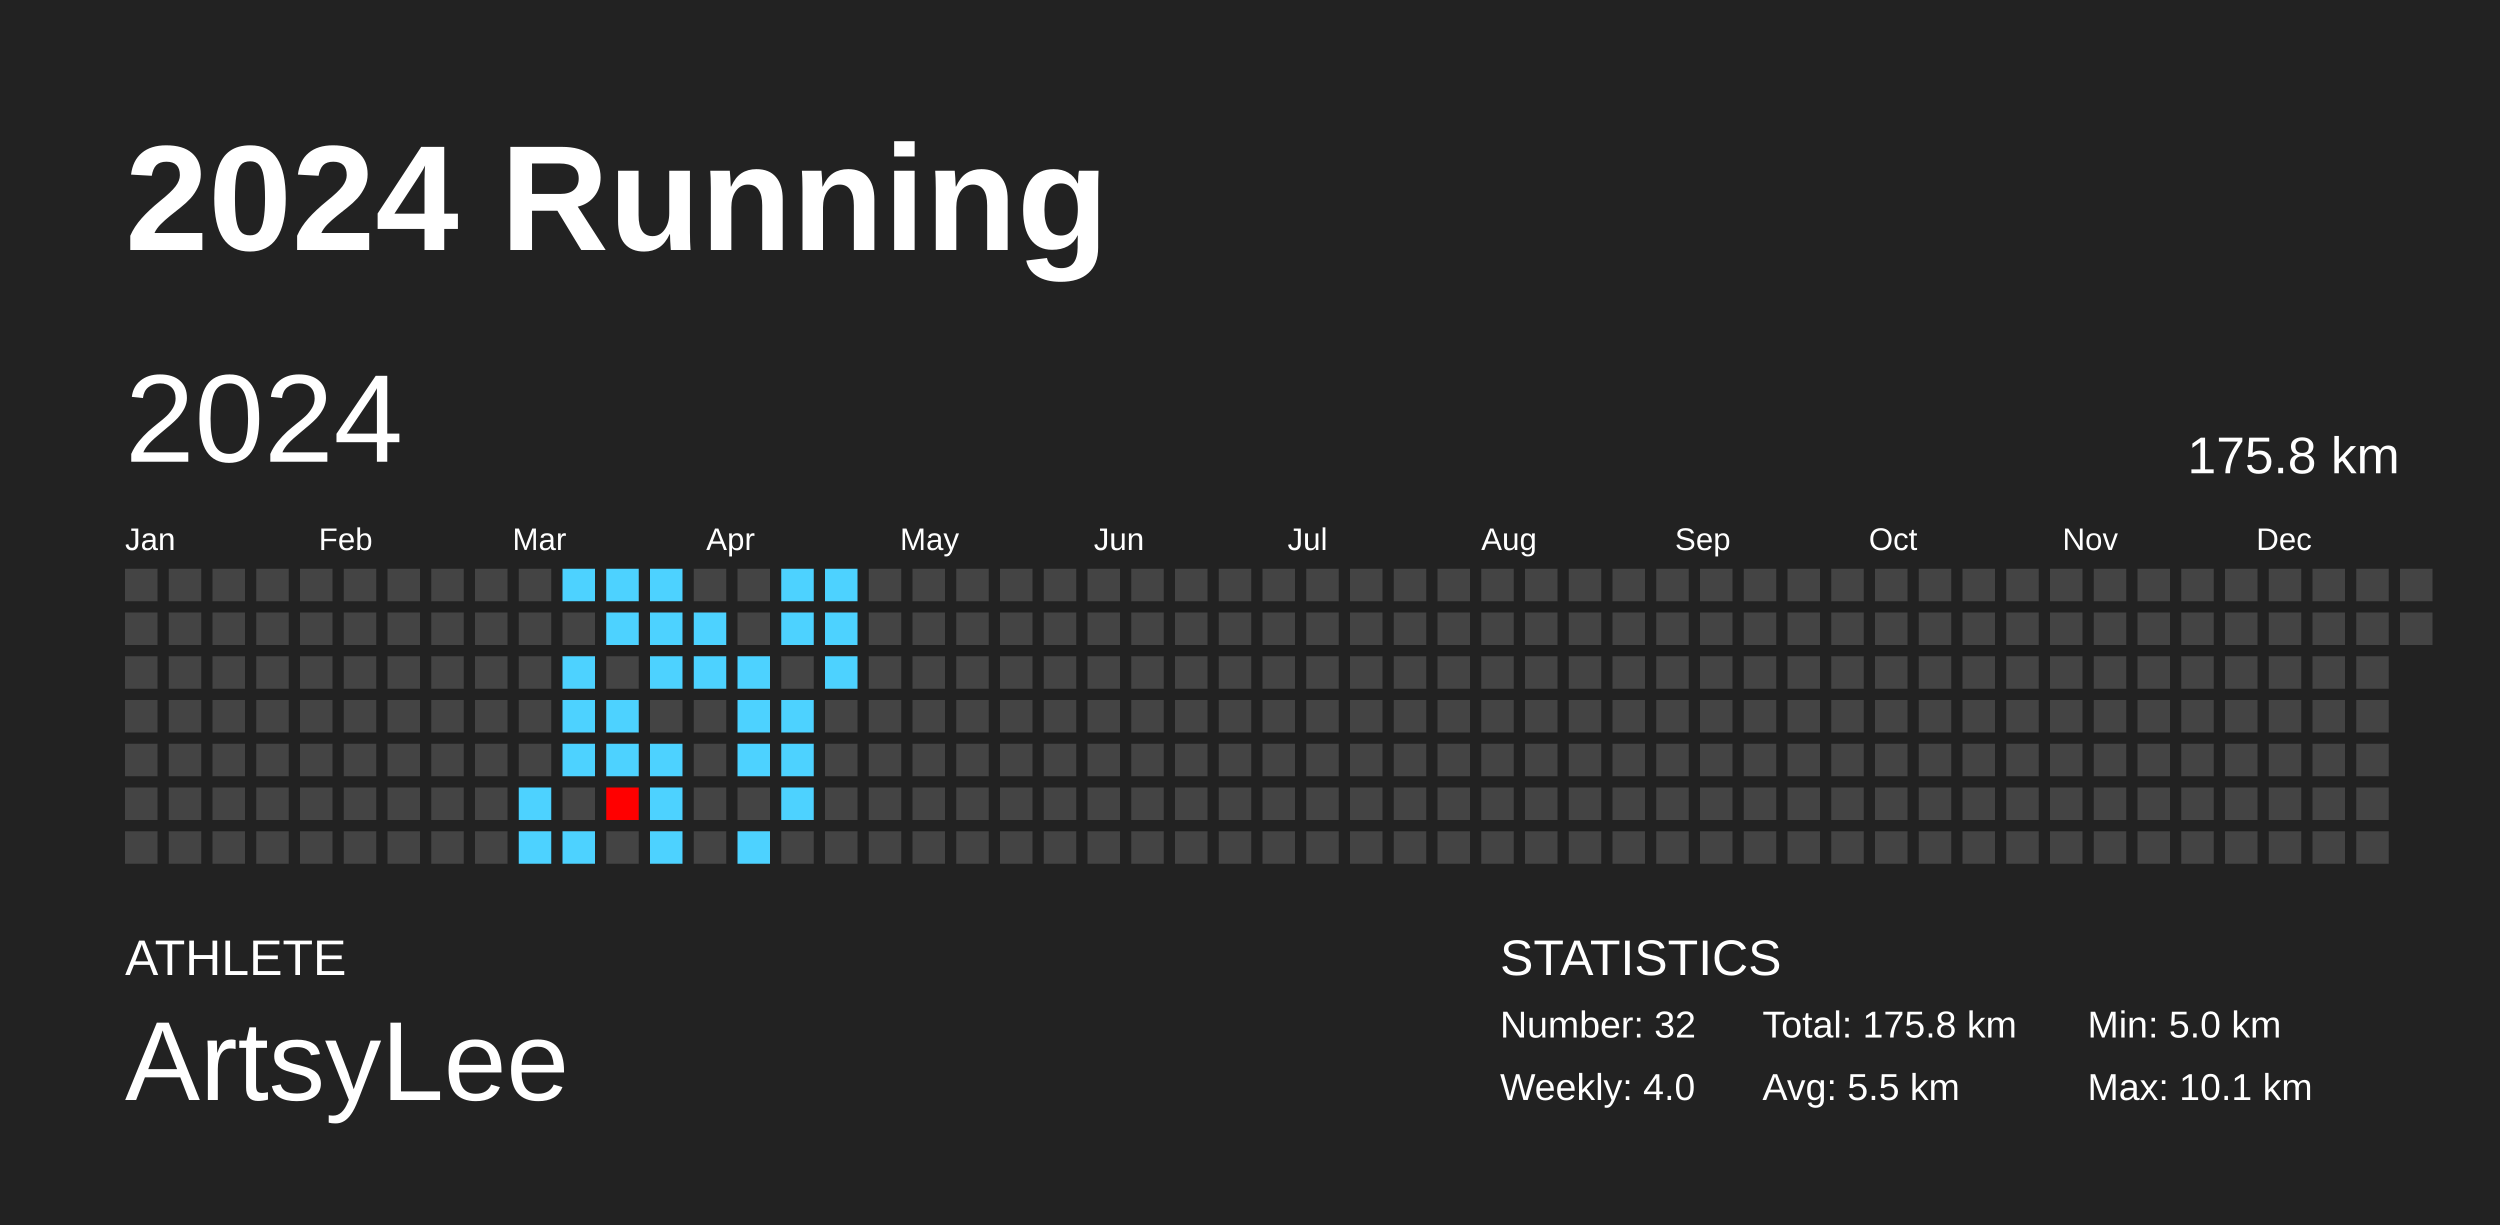
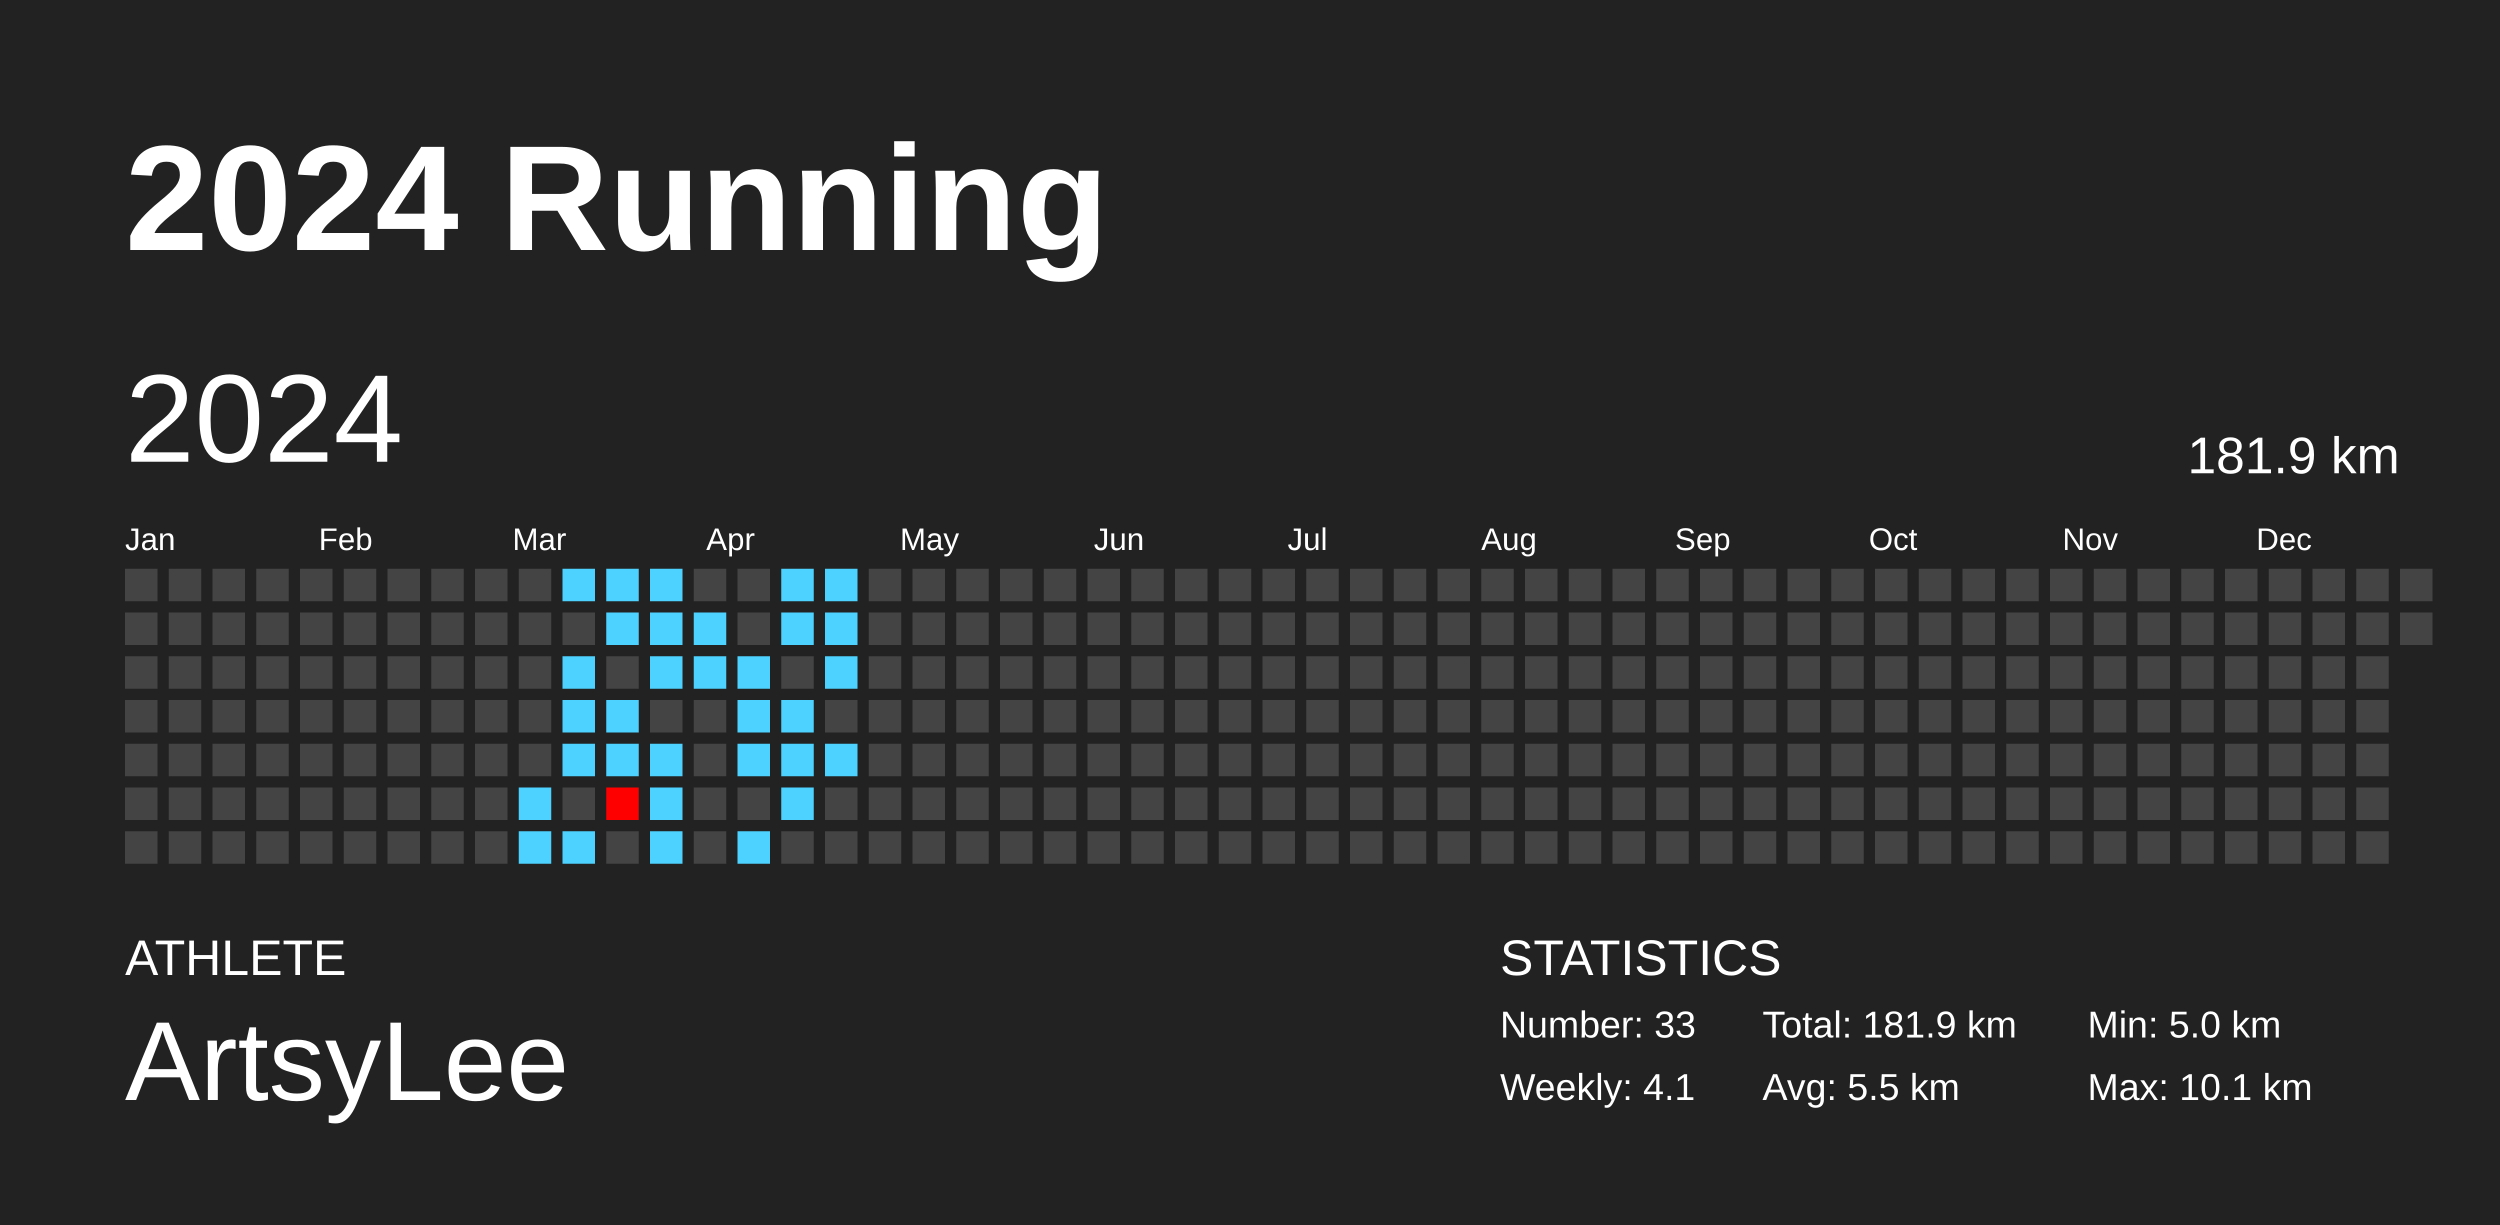
<svg xmlns="http://www.w3.org/2000/svg" baseProfile="full" height="98mm" version="1.1" viewBox="0,0,200,98" width="200mm">
  <defs />
  <rect fill="#222222" height="98" width="200" x="0" y="0" />
  <text fill="#FFFFFF" style="font-size:12px; font-family:Arial; font-weight:bold;" x="10" y="20">2024 Running</text>
  <text fill="#FFFFFF" style="font-size:4px; font-family:Arial" x="10" y="78">ATHLETE</text>
  <text fill="#FFFFFF" style="font-size:9px; font-family:Arial" x="10" y="88">ArtsyLee</text>
  <text fill="#FFFFFF" style="font-size:4px; font-family:Arial" x="120" y="78">STATISTICS</text>
-   <text fill="#FFFFFF" style="font-size:3px; font-family:Arial" x="120" y="83">Number: 32</text>
-   <text fill="#FFFFFF" style="font-size:3px; font-family:Arial" x="120" y="88">Weekly: 4.0</text>
-   <text fill="#FFFFFF" style="font-size:3px; font-family:Arial" x="141" y="83">Total: 175.8 km</text>
+   <text fill="#FFFFFF" style="font-size:3px; font-family:Arial" x="120" y="83">Number: 33</text>
+   <text fill="#FFFFFF" style="font-size:3px; font-family:Arial" x="120" y="88">Weekly: 4.1</text>
+   <text fill="#FFFFFF" style="font-size:3px; font-family:Arial" x="141" y="83">Total: 181.9 km</text>
  <text fill="#FFFFFF" style="font-size:3px; font-family:Arial" x="141" y="88">Avg: 5.5 km</text>
  <text fill="#FFFFFF" style="font-size:3px; font-family:Arial" x="167" y="83">Min: 5.0 km</text>
  <text fill="#FFFFFF" style="font-size:3px; font-family:Arial" x="167" y="88">Max: 10.1 km</text>
  <text dominant-baseline="hanging" fill="#FFFFFF" style="font-size:10.0px; font-family:Arial;" x="10" y="30">2024</text>
-   <text dominant-baseline="hanging" fill="#FFFFFF" style="font-size:4.125px; font-family:Arial;" x="175" y="35">175.8 km</text>
+   <text dominant-baseline="hanging" fill="#FFFFFF" style="font-size:4.125px; font-family:Arial;" x="175" y="35">181.9 km</text>
  <text fill="#FFFFFF" style="font-size:2.5px; font-family:Arial" x="10.0" y="44">Jan</text>
  <text fill="#FFFFFF" style="font-size:2.5px; font-family:Arial" x="25.5" y="44">Feb</text>
  <text fill="#FFFFFF" style="font-size:2.5px; font-family:Arial" x="41.0" y="44">Mar</text>
  <text fill="#FFFFFF" style="font-size:2.5px; font-family:Arial" x="56.5" y="44">Apr</text>
  <text fill="#FFFFFF" style="font-size:2.5px; font-family:Arial" x="72.0" y="44">May</text>
  <text fill="#FFFFFF" style="font-size:2.5px; font-family:Arial" x="87.5" y="44">Jun</text>
  <text fill="#FFFFFF" style="font-size:2.5px; font-family:Arial" x="103.0" y="44">Jul</text>
  <text fill="#FFFFFF" style="font-size:2.5px; font-family:Arial" x="118.5" y="44">Aug</text>
  <text fill="#FFFFFF" style="font-size:2.5px; font-family:Arial" x="134.0" y="44">Sep</text>
  <text fill="#FFFFFF" style="font-size:2.5px; font-family:Arial" x="149.5" y="44">Oct</text>
  <text fill="#FFFFFF" style="font-size:2.5px; font-family:Arial" x="165.0" y="44">Nov</text>
  <text fill="#FFFFFF" style="font-size:2.5px; font-family:Arial" x="180.5" y="44">Dec</text>
  <rect fill="#444444" height="2.6" width="2.6" x="10.0" y="45.5" />
  <rect fill="#444444" height="2.6" width="2.6" x="10.0" y="49.0" />
  <rect fill="#444444" height="2.6" width="2.6" x="10.0" y="52.5" />
  <rect fill="#444444" height="2.6" width="2.6" x="10.0" y="56.0" />
  <rect fill="#444444" height="2.6" width="2.6" x="10.0" y="59.5" />
  <rect fill="#444444" height="2.6" width="2.6" x="10.0" y="63.0" />
  <rect fill="#444444" height="2.6" width="2.6" x="10.0" y="66.5" />
  <rect fill="#444444" height="2.6" width="2.6" x="13.5" y="45.5" />
  <rect fill="#444444" height="2.6" width="2.6" x="13.5" y="49.0" />
  <rect fill="#444444" height="2.6" width="2.6" x="13.5" y="52.5" />
  <rect fill="#444444" height="2.6" width="2.6" x="13.5" y="56.0" />
  <rect fill="#444444" height="2.6" width="2.6" x="13.5" y="59.5" />
  <rect fill="#444444" height="2.6" width="2.6" x="13.5" y="63.0" />
  <rect fill="#444444" height="2.6" width="2.6" x="13.5" y="66.5" />
  <rect fill="#444444" height="2.6" width="2.6" x="17.0" y="45.5" />
  <rect fill="#444444" height="2.6" width="2.6" x="17.0" y="49.0" />
  <rect fill="#444444" height="2.6" width="2.6" x="17.0" y="52.5" />
  <rect fill="#444444" height="2.6" width="2.6" x="17.0" y="56.0" />
  <rect fill="#444444" height="2.6" width="2.6" x="17.0" y="59.5" />
  <rect fill="#444444" height="2.6" width="2.6" x="17.0" y="63.0" />
  <rect fill="#444444" height="2.6" width="2.6" x="17.0" y="66.5" />
  <rect fill="#444444" height="2.6" width="2.6" x="20.5" y="45.5" />
  <rect fill="#444444" height="2.6" width="2.6" x="20.5" y="49.0" />
  <rect fill="#444444" height="2.6" width="2.6" x="20.5" y="52.5" />
  <rect fill="#444444" height="2.6" width="2.6" x="20.5" y="56.0" />
  <rect fill="#444444" height="2.6" width="2.6" x="20.5" y="59.5" />
  <rect fill="#444444" height="2.6" width="2.6" x="20.5" y="63.0" />
  <rect fill="#444444" height="2.6" width="2.6" x="20.5" y="66.5" />
  <rect fill="#444444" height="2.6" width="2.6" x="24.0" y="45.5" />
  <rect fill="#444444" height="2.6" width="2.6" x="24.0" y="49.0" />
  <rect fill="#444444" height="2.6" width="2.6" x="24.0" y="52.5" />
  <rect fill="#444444" height="2.6" width="2.6" x="24.0" y="56.0" />
  <rect fill="#444444" height="2.6" width="2.6" x="24.0" y="59.5" />
  <rect fill="#444444" height="2.6" width="2.6" x="24.0" y="63.0" />
  <rect fill="#444444" height="2.6" width="2.6" x="24.0" y="66.5" />
  <rect fill="#444444" height="2.6" width="2.6" x="27.5" y="45.5" />
  <rect fill="#444444" height="2.6" width="2.6" x="27.5" y="49.0" />
  <rect fill="#444444" height="2.6" width="2.6" x="27.5" y="52.5" />
  <rect fill="#444444" height="2.6" width="2.6" x="27.5" y="56.0" />
  <rect fill="#444444" height="2.6" width="2.6" x="27.5" y="59.5" />
  <rect fill="#444444" height="2.6" width="2.6" x="27.5" y="63.0" />
  <rect fill="#444444" height="2.6" width="2.6" x="27.5" y="66.5" />
  <rect fill="#444444" height="2.6" width="2.6" x="31.0" y="45.5" />
  <rect fill="#444444" height="2.6" width="2.6" x="31.0" y="49.0" />
  <rect fill="#444444" height="2.6" width="2.6" x="31.0" y="52.5" />
  <rect fill="#444444" height="2.6" width="2.6" x="31.0" y="56.0" />
  <rect fill="#444444" height="2.6" width="2.6" x="31.0" y="59.5" />
  <rect fill="#444444" height="2.6" width="2.6" x="31.0" y="63.0" />
  <rect fill="#444444" height="2.6" width="2.6" x="31.0" y="66.5" />
  <rect fill="#444444" height="2.6" width="2.6" x="34.5" y="45.5" />
  <rect fill="#444444" height="2.6" width="2.6" x="34.5" y="49.0" />
  <rect fill="#444444" height="2.6" width="2.6" x="34.5" y="52.5" />
  <rect fill="#444444" height="2.6" width="2.6" x="34.5" y="56.0" />
  <rect fill="#444444" height="2.6" width="2.6" x="34.5" y="59.5" />
  <rect fill="#444444" height="2.6" width="2.6" x="34.5" y="63.0" />
  <rect fill="#444444" height="2.6" width="2.6" x="34.5" y="66.5" />
  <rect fill="#444444" height="2.6" width="2.6" x="38.0" y="45.5" />
  <rect fill="#444444" height="2.6" width="2.6" x="38.0" y="49.0" />
  <rect fill="#444444" height="2.6" width="2.6" x="38.0" y="52.5" />
  <rect fill="#444444" height="2.6" width="2.6" x="38.0" y="56.0" />
  <rect fill="#444444" height="2.6" width="2.6" x="38.0" y="59.5" />
  <rect fill="#444444" height="2.6" width="2.6" x="38.0" y="63.0" />
  <rect fill="#444444" height="2.6" width="2.6" x="38.0" y="66.5" />
  <rect fill="#444444" height="2.6" width="2.6" x="41.5" y="45.5" />
  <rect fill="#444444" height="2.6" width="2.6" x="41.5" y="49.0" />
  <rect fill="#444444" height="2.6" width="2.6" x="41.5" y="52.5" />
  <rect fill="#444444" height="2.6" width="2.6" x="41.5" y="56.0" />
  <rect fill="#444444" height="2.6" width="2.6" x="41.5" y="59.5" />
  <rect fill="#4dd2ff" height="2.6" width="2.6" x="41.5" y="63.0" />
  <rect fill="#4dd2ff" height="2.6" width="2.6" x="41.5" y="66.5" />
  <rect fill="#4dd2ff" height="2.6" width="2.6" x="45.0" y="45.5" />
  <rect fill="#444444" height="2.6" width="2.6" x="45.0" y="49.0" />
  <rect fill="#4dd2ff" height="2.6" width="2.6" x="45.0" y="52.5" />
  <rect fill="#4dd2ff" height="2.6" width="2.6" x="45.0" y="56.0" />
  <rect fill="#4dd2ff" height="2.6" width="2.6" x="45.0" y="59.5" />
  <rect fill="#444444" height="2.6" width="2.6" x="45.0" y="63.0" />
  <rect fill="#4dd2ff" height="2.6" width="2.6" x="45.0" y="66.5" />
  <rect fill="#4dd2ff" height="2.6" width="2.6" x="48.5" y="45.5" />
  <rect fill="#4dd2ff" height="2.6" width="2.6" x="48.5" y="49.0" />
  <rect fill="#444444" height="2.6" width="2.6" x="48.5" y="52.5" />
  <rect fill="#4dd2ff" height="2.6" width="2.6" x="48.5" y="56.0" />
  <rect fill="#4dd2ff" height="2.6" width="2.6" x="48.5" y="59.5" />
  <rect fill="#ff0000" height="2.6" width="2.6" x="48.5" y="63.0" />
  <rect fill="#444444" height="2.6" width="2.6" x="48.5" y="66.5" />
  <rect fill="#4dd2ff" height="2.6" width="2.6" x="52.0" y="45.5" />
  <rect fill="#4dd2ff" height="2.6" width="2.6" x="52.0" y="49.0" />
  <rect fill="#4dd2ff" height="2.6" width="2.6" x="52.0" y="52.5" />
  <rect fill="#444444" height="2.6" width="2.6" x="52.0" y="56.0" />
  <rect fill="#4dd2ff" height="2.6" width="2.6" x="52.0" y="59.5" />
  <rect fill="#4dd2ff" height="2.6" width="2.6" x="52.0" y="63.0" />
  <rect fill="#4dd2ff" height="2.6" width="2.6" x="52.0" y="66.5" />
  <rect fill="#444444" height="2.6" width="2.6" x="55.5" y="45.5" />
  <rect fill="#4dd2ff" height="2.6" width="2.6" x="55.5" y="49.0" />
  <rect fill="#4dd2ff" height="2.6" width="2.6" x="55.5" y="52.5" />
  <rect fill="#444444" height="2.6" width="2.6" x="55.5" y="56.0" />
  <rect fill="#444444" height="2.6" width="2.6" x="55.5" y="59.5" />
  <rect fill="#444444" height="2.6" width="2.6" x="55.5" y="63.0" />
  <rect fill="#444444" height="2.6" width="2.6" x="55.5" y="66.5" />
  <rect fill="#444444" height="2.6" width="2.6" x="59.0" y="45.5" />
  <rect fill="#444444" height="2.6" width="2.6" x="59.0" y="49.0" />
  <rect fill="#4dd2ff" height="2.6" width="2.6" x="59.0" y="52.5" />
  <rect fill="#4dd2ff" height="2.6" width="2.6" x="59.0" y="56.0" />
  <rect fill="#4dd2ff" height="2.6" width="2.6" x="59.0" y="59.5" />
  <rect fill="#444444" height="2.6" width="2.6" x="59.0" y="63.0" />
  <rect fill="#4dd2ff" height="2.6" width="2.6" x="59.0" y="66.5" />
  <rect fill="#4dd2ff" height="2.6" width="2.6" x="62.5" y="45.5" />
  <rect fill="#4dd2ff" height="2.6" width="2.6" x="62.5" y="49.0" />
  <rect fill="#444444" height="2.6" width="2.6" x="62.5" y="52.5" />
  <rect fill="#4dd2ff" height="2.6" width="2.6" x="62.5" y="56.0" />
  <rect fill="#4dd2ff" height="2.6" width="2.6" x="62.5" y="59.5" />
  <rect fill="#4dd2ff" height="2.6" width="2.6" x="62.5" y="63.0" />
  <rect fill="#444444" height="2.6" width="2.6" x="62.5" y="66.5" />
  <rect fill="#4dd2ff" height="2.6" width="2.6" x="66.0" y="45.5" />
  <rect fill="#4dd2ff" height="2.6" width="2.6" x="66.0" y="49.0" />
  <rect fill="#4dd2ff" height="2.6" width="2.6" x="66.0" y="52.5" />
  <rect fill="#444444" height="2.6" width="2.6" x="66.0" y="56.0" />
-   <rect fill="#444444" height="2.6" width="2.6" x="66.0" y="59.5" />
+   <rect fill="#4dd2ff" height="2.6" width="2.6" x="66.0" y="59.5" />
  <rect fill="#444444" height="2.6" width="2.6" x="66.0" y="63.0" />
  <rect fill="#444444" height="2.6" width="2.6" x="66.0" y="66.5" />
  <rect fill="#444444" height="2.6" width="2.6" x="69.5" y="45.5" />
  <rect fill="#444444" height="2.6" width="2.6" x="69.5" y="49.0" />
  <rect fill="#444444" height="2.6" width="2.6" x="69.5" y="52.5" />
  <rect fill="#444444" height="2.6" width="2.6" x="69.5" y="56.0" />
  <rect fill="#444444" height="2.6" width="2.6" x="69.5" y="59.5" />
  <rect fill="#444444" height="2.6" width="2.6" x="69.5" y="63.0" />
  <rect fill="#444444" height="2.6" width="2.6" x="69.5" y="66.5" />
  <rect fill="#444444" height="2.6" width="2.6" x="73.0" y="45.5" />
  <rect fill="#444444" height="2.6" width="2.6" x="73.0" y="49.0" />
  <rect fill="#444444" height="2.6" width="2.6" x="73.0" y="52.5" />
  <rect fill="#444444" height="2.6" width="2.6" x="73.0" y="56.0" />
  <rect fill="#444444" height="2.6" width="2.6" x="73.0" y="59.5" />
  <rect fill="#444444" height="2.6" width="2.6" x="73.0" y="63.0" />
  <rect fill="#444444" height="2.6" width="2.6" x="73.0" y="66.5" />
  <rect fill="#444444" height="2.6" width="2.6" x="76.5" y="45.5" />
  <rect fill="#444444" height="2.6" width="2.6" x="76.5" y="49.0" />
  <rect fill="#444444" height="2.6" width="2.6" x="76.5" y="52.5" />
  <rect fill="#444444" height="2.6" width="2.6" x="76.5" y="56.0" />
  <rect fill="#444444" height="2.6" width="2.6" x="76.5" y="59.5" />
  <rect fill="#444444" height="2.6" width="2.6" x="76.5" y="63.0" />
  <rect fill="#444444" height="2.6" width="2.6" x="76.5" y="66.5" />
  <rect fill="#444444" height="2.6" width="2.6" x="80.0" y="45.5" />
  <rect fill="#444444" height="2.6" width="2.6" x="80.0" y="49.0" />
  <rect fill="#444444" height="2.6" width="2.6" x="80.0" y="52.5" />
  <rect fill="#444444" height="2.6" width="2.6" x="80.0" y="56.0" />
  <rect fill="#444444" height="2.6" width="2.6" x="80.0" y="59.5" />
  <rect fill="#444444" height="2.6" width="2.6" x="80.0" y="63.0" />
  <rect fill="#444444" height="2.6" width="2.6" x="80.0" y="66.5" />
  <rect fill="#444444" height="2.6" width="2.6" x="83.5" y="45.5" />
  <rect fill="#444444" height="2.6" width="2.6" x="83.5" y="49.0" />
  <rect fill="#444444" height="2.6" width="2.6" x="83.5" y="52.5" />
  <rect fill="#444444" height="2.6" width="2.6" x="83.5" y="56.0" />
  <rect fill="#444444" height="2.6" width="2.6" x="83.5" y="59.5" />
  <rect fill="#444444" height="2.6" width="2.6" x="83.5" y="63.0" />
  <rect fill="#444444" height="2.6" width="2.6" x="83.5" y="66.5" />
  <rect fill="#444444" height="2.6" width="2.6" x="87.0" y="45.5" />
  <rect fill="#444444" height="2.6" width="2.6" x="87.0" y="49.0" />
  <rect fill="#444444" height="2.6" width="2.6" x="87.0" y="52.5" />
  <rect fill="#444444" height="2.6" width="2.6" x="87.0" y="56.0" />
  <rect fill="#444444" height="2.6" width="2.6" x="87.0" y="59.5" />
  <rect fill="#444444" height="2.6" width="2.6" x="87.0" y="63.0" />
  <rect fill="#444444" height="2.6" width="2.6" x="87.0" y="66.5" />
  <rect fill="#444444" height="2.6" width="2.6" x="90.5" y="45.5" />
  <rect fill="#444444" height="2.6" width="2.6" x="90.5" y="49.0" />
  <rect fill="#444444" height="2.6" width="2.6" x="90.5" y="52.5" />
  <rect fill="#444444" height="2.6" width="2.6" x="90.5" y="56.0" />
  <rect fill="#444444" height="2.6" width="2.6" x="90.5" y="59.5" />
  <rect fill="#444444" height="2.6" width="2.6" x="90.5" y="63.0" />
  <rect fill="#444444" height="2.6" width="2.6" x="90.5" y="66.5" />
  <rect fill="#444444" height="2.6" width="2.6" x="94.0" y="45.5" />
  <rect fill="#444444" height="2.6" width="2.6" x="94.0" y="49.0" />
  <rect fill="#444444" height="2.6" width="2.6" x="94.0" y="52.5" />
  <rect fill="#444444" height="2.6" width="2.6" x="94.0" y="56.0" />
  <rect fill="#444444" height="2.6" width="2.6" x="94.0" y="59.5" />
  <rect fill="#444444" height="2.6" width="2.6" x="94.0" y="63.0" />
  <rect fill="#444444" height="2.6" width="2.6" x="94.0" y="66.5" />
  <rect fill="#444444" height="2.6" width="2.6" x="97.5" y="45.5" />
  <rect fill="#444444" height="2.6" width="2.6" x="97.5" y="49.0" />
  <rect fill="#444444" height="2.6" width="2.6" x="97.5" y="52.5" />
  <rect fill="#444444" height="2.6" width="2.6" x="97.5" y="56.0" />
  <rect fill="#444444" height="2.6" width="2.6" x="97.5" y="59.5" />
  <rect fill="#444444" height="2.6" width="2.6" x="97.5" y="63.0" />
  <rect fill="#444444" height="2.6" width="2.6" x="97.5" y="66.5" />
  <rect fill="#444444" height="2.6" width="2.6" x="101.0" y="45.5" />
  <rect fill="#444444" height="2.6" width="2.6" x="101.0" y="49.0" />
  <rect fill="#444444" height="2.6" width="2.6" x="101.0" y="52.5" />
  <rect fill="#444444" height="2.6" width="2.6" x="101.0" y="56.0" />
  <rect fill="#444444" height="2.6" width="2.6" x="101.0" y="59.5" />
  <rect fill="#444444" height="2.6" width="2.6" x="101.0" y="63.0" />
  <rect fill="#444444" height="2.6" width="2.6" x="101.0" y="66.5" />
  <rect fill="#444444" height="2.6" width="2.6" x="104.5" y="45.5" />
  <rect fill="#444444" height="2.6" width="2.6" x="104.5" y="49.0" />
  <rect fill="#444444" height="2.6" width="2.6" x="104.5" y="52.5" />
  <rect fill="#444444" height="2.6" width="2.6" x="104.5" y="56.0" />
  <rect fill="#444444" height="2.6" width="2.6" x="104.5" y="59.5" />
  <rect fill="#444444" height="2.6" width="2.6" x="104.5" y="63.0" />
  <rect fill="#444444" height="2.6" width="2.6" x="104.5" y="66.5" />
  <rect fill="#444444" height="2.6" width="2.6" x="108.0" y="45.5" />
  <rect fill="#444444" height="2.6" width="2.6" x="108.0" y="49.0" />
  <rect fill="#444444" height="2.6" width="2.6" x="108.0" y="52.5" />
  <rect fill="#444444" height="2.6" width="2.6" x="108.0" y="56.0" />
  <rect fill="#444444" height="2.6" width="2.6" x="108.0" y="59.5" />
  <rect fill="#444444" height="2.6" width="2.6" x="108.0" y="63.0" />
  <rect fill="#444444" height="2.6" width="2.6" x="108.0" y="66.5" />
  <rect fill="#444444" height="2.6" width="2.6" x="111.5" y="45.5" />
  <rect fill="#444444" height="2.6" width="2.6" x="111.5" y="49.0" />
  <rect fill="#444444" height="2.6" width="2.6" x="111.5" y="52.5" />
  <rect fill="#444444" height="2.6" width="2.6" x="111.5" y="56.0" />
  <rect fill="#444444" height="2.6" width="2.6" x="111.5" y="59.5" />
  <rect fill="#444444" height="2.6" width="2.6" x="111.5" y="63.0" />
  <rect fill="#444444" height="2.6" width="2.6" x="111.5" y="66.5" />
  <rect fill="#444444" height="2.6" width="2.6" x="115.0" y="45.5" />
  <rect fill="#444444" height="2.6" width="2.6" x="115.0" y="49.0" />
  <rect fill="#444444" height="2.6" width="2.6" x="115.0" y="52.5" />
  <rect fill="#444444" height="2.6" width="2.6" x="115.0" y="56.0" />
  <rect fill="#444444" height="2.6" width="2.6" x="115.0" y="59.5" />
  <rect fill="#444444" height="2.6" width="2.6" x="115.0" y="63.0" />
  <rect fill="#444444" height="2.6" width="2.6" x="115.0" y="66.5" />
  <rect fill="#444444" height="2.6" width="2.6" x="118.5" y="45.5" />
  <rect fill="#444444" height="2.6" width="2.6" x="118.5" y="49.0" />
  <rect fill="#444444" height="2.6" width="2.6" x="118.5" y="52.5" />
  <rect fill="#444444" height="2.6" width="2.6" x="118.5" y="56.0" />
  <rect fill="#444444" height="2.6" width="2.6" x="118.5" y="59.5" />
  <rect fill="#444444" height="2.6" width="2.6" x="118.5" y="63.0" />
  <rect fill="#444444" height="2.6" width="2.6" x="118.5" y="66.5" />
  <rect fill="#444444" height="2.6" width="2.6" x="122.0" y="45.5" />
  <rect fill="#444444" height="2.6" width="2.6" x="122.0" y="49.0" />
  <rect fill="#444444" height="2.6" width="2.6" x="122.0" y="52.5" />
  <rect fill="#444444" height="2.6" width="2.6" x="122.0" y="56.0" />
  <rect fill="#444444" height="2.6" width="2.6" x="122.0" y="59.5" />
  <rect fill="#444444" height="2.6" width="2.6" x="122.0" y="63.0" />
  <rect fill="#444444" height="2.6" width="2.6" x="122.0" y="66.5" />
  <rect fill="#444444" height="2.6" width="2.6" x="125.5" y="45.5" />
  <rect fill="#444444" height="2.6" width="2.6" x="125.5" y="49.0" />
  <rect fill="#444444" height="2.6" width="2.6" x="125.5" y="52.5" />
  <rect fill="#444444" height="2.6" width="2.6" x="125.5" y="56.0" />
  <rect fill="#444444" height="2.6" width="2.6" x="125.5" y="59.5" />
  <rect fill="#444444" height="2.6" width="2.6" x="125.5" y="63.0" />
  <rect fill="#444444" height="2.6" width="2.6" x="125.5" y="66.5" />
  <rect fill="#444444" height="2.6" width="2.6" x="129.0" y="45.5" />
  <rect fill="#444444" height="2.6" width="2.6" x="129.0" y="49.0" />
  <rect fill="#444444" height="2.6" width="2.6" x="129.0" y="52.5" />
  <rect fill="#444444" height="2.6" width="2.6" x="129.0" y="56.0" />
  <rect fill="#444444" height="2.6" width="2.6" x="129.0" y="59.5" />
  <rect fill="#444444" height="2.6" width="2.6" x="129.0" y="63.0" />
  <rect fill="#444444" height="2.6" width="2.6" x="129.0" y="66.5" />
  <rect fill="#444444" height="2.6" width="2.6" x="132.5" y="45.5" />
  <rect fill="#444444" height="2.6" width="2.6" x="132.5" y="49.0" />
  <rect fill="#444444" height="2.6" width="2.6" x="132.5" y="52.5" />
  <rect fill="#444444" height="2.6" width="2.6" x="132.5" y="56.0" />
  <rect fill="#444444" height="2.6" width="2.6" x="132.5" y="59.5" />
  <rect fill="#444444" height="2.6" width="2.6" x="132.5" y="63.0" />
  <rect fill="#444444" height="2.6" width="2.6" x="132.5" y="66.5" />
  <rect fill="#444444" height="2.6" width="2.6" x="136.0" y="45.5" />
  <rect fill="#444444" height="2.6" width="2.6" x="136.0" y="49.0" />
  <rect fill="#444444" height="2.6" width="2.6" x="136.0" y="52.5" />
  <rect fill="#444444" height="2.6" width="2.6" x="136.0" y="56.0" />
  <rect fill="#444444" height="2.6" width="2.6" x="136.0" y="59.5" />
  <rect fill="#444444" height="2.6" width="2.6" x="136.0" y="63.0" />
  <rect fill="#444444" height="2.6" width="2.6" x="136.0" y="66.5" />
  <rect fill="#444444" height="2.6" width="2.6" x="139.5" y="45.5" />
  <rect fill="#444444" height="2.6" width="2.6" x="139.5" y="49.0" />
  <rect fill="#444444" height="2.6" width="2.6" x="139.5" y="52.5" />
  <rect fill="#444444" height="2.6" width="2.6" x="139.5" y="56.0" />
  <rect fill="#444444" height="2.6" width="2.6" x="139.5" y="59.5" />
  <rect fill="#444444" height="2.6" width="2.6" x="139.5" y="63.0" />
  <rect fill="#444444" height="2.6" width="2.6" x="139.5" y="66.5" />
  <rect fill="#444444" height="2.6" width="2.6" x="143.0" y="45.5" />
  <rect fill="#444444" height="2.6" width="2.6" x="143.0" y="49.0" />
  <rect fill="#444444" height="2.6" width="2.6" x="143.0" y="52.5" />
  <rect fill="#444444" height="2.6" width="2.6" x="143.0" y="56.0" />
  <rect fill="#444444" height="2.6" width="2.6" x="143.0" y="59.5" />
  <rect fill="#444444" height="2.6" width="2.6" x="143.0" y="63.0" />
  <rect fill="#444444" height="2.6" width="2.6" x="143.0" y="66.5" />
  <rect fill="#444444" height="2.6" width="2.6" x="146.5" y="45.5" />
  <rect fill="#444444" height="2.6" width="2.6" x="146.5" y="49.0" />
  <rect fill="#444444" height="2.6" width="2.6" x="146.5" y="52.5" />
  <rect fill="#444444" height="2.6" width="2.6" x="146.5" y="56.0" />
  <rect fill="#444444" height="2.6" width="2.6" x="146.5" y="59.5" />
  <rect fill="#444444" height="2.6" width="2.6" x="146.5" y="63.0" />
  <rect fill="#444444" height="2.6" width="2.6" x="146.5" y="66.5" />
  <rect fill="#444444" height="2.6" width="2.6" x="150.0" y="45.5" />
  <rect fill="#444444" height="2.6" width="2.6" x="150.0" y="49.0" />
  <rect fill="#444444" height="2.6" width="2.6" x="150.0" y="52.5" />
  <rect fill="#444444" height="2.6" width="2.6" x="150.0" y="56.0" />
  <rect fill="#444444" height="2.6" width="2.6" x="150.0" y="59.5" />
  <rect fill="#444444" height="2.6" width="2.6" x="150.0" y="63.0" />
  <rect fill="#444444" height="2.6" width="2.6" x="150.0" y="66.5" />
  <rect fill="#444444" height="2.6" width="2.6" x="153.5" y="45.5" />
  <rect fill="#444444" height="2.6" width="2.6" x="153.5" y="49.0" />
  <rect fill="#444444" height="2.6" width="2.6" x="153.5" y="52.5" />
  <rect fill="#444444" height="2.6" width="2.6" x="153.5" y="56.0" />
  <rect fill="#444444" height="2.6" width="2.6" x="153.5" y="59.5" />
  <rect fill="#444444" height="2.6" width="2.6" x="153.5" y="63.0" />
  <rect fill="#444444" height="2.6" width="2.6" x="153.5" y="66.5" />
  <rect fill="#444444" height="2.6" width="2.6" x="157.0" y="45.5" />
  <rect fill="#444444" height="2.6" width="2.6" x="157.0" y="49.0" />
  <rect fill="#444444" height="2.6" width="2.6" x="157.0" y="52.5" />
  <rect fill="#444444" height="2.6" width="2.6" x="157.0" y="56.0" />
  <rect fill="#444444" height="2.6" width="2.6" x="157.0" y="59.5" />
  <rect fill="#444444" height="2.6" width="2.6" x="157.0" y="63.0" />
  <rect fill="#444444" height="2.6" width="2.6" x="157.0" y="66.5" />
  <rect fill="#444444" height="2.6" width="2.6" x="160.5" y="45.5" />
  <rect fill="#444444" height="2.6" width="2.6" x="160.5" y="49.0" />
  <rect fill="#444444" height="2.6" width="2.6" x="160.5" y="52.5" />
  <rect fill="#444444" height="2.6" width="2.6" x="160.5" y="56.0" />
  <rect fill="#444444" height="2.6" width="2.6" x="160.5" y="59.5" />
  <rect fill="#444444" height="2.6" width="2.6" x="160.5" y="63.0" />
  <rect fill="#444444" height="2.6" width="2.6" x="160.5" y="66.5" />
  <rect fill="#444444" height="2.6" width="2.6" x="164.0" y="45.5" />
  <rect fill="#444444" height="2.6" width="2.6" x="164.0" y="49.0" />
  <rect fill="#444444" height="2.6" width="2.6" x="164.0" y="52.5" />
  <rect fill="#444444" height="2.6" width="2.6" x="164.0" y="56.0" />
  <rect fill="#444444" height="2.6" width="2.6" x="164.0" y="59.5" />
  <rect fill="#444444" height="2.6" width="2.6" x="164.0" y="63.0" />
  <rect fill="#444444" height="2.6" width="2.6" x="164.0" y="66.5" />
  <rect fill="#444444" height="2.6" width="2.6" x="167.5" y="45.5" />
  <rect fill="#444444" height="2.6" width="2.6" x="167.5" y="49.0" />
  <rect fill="#444444" height="2.6" width="2.6" x="167.5" y="52.5" />
  <rect fill="#444444" height="2.6" width="2.6" x="167.5" y="56.0" />
  <rect fill="#444444" height="2.6" width="2.6" x="167.5" y="59.5" />
  <rect fill="#444444" height="2.6" width="2.6" x="167.5" y="63.0" />
  <rect fill="#444444" height="2.6" width="2.6" x="167.5" y="66.5" />
  <rect fill="#444444" height="2.6" width="2.6" x="171.0" y="45.5" />
  <rect fill="#444444" height="2.6" width="2.6" x="171.0" y="49.0" />
  <rect fill="#444444" height="2.6" width="2.6" x="171.0" y="52.5" />
  <rect fill="#444444" height="2.6" width="2.6" x="171.0" y="56.0" />
  <rect fill="#444444" height="2.6" width="2.6" x="171.0" y="59.5" />
  <rect fill="#444444" height="2.6" width="2.6" x="171.0" y="63.0" />
  <rect fill="#444444" height="2.6" width="2.6" x="171.0" y="66.5" />
  <rect fill="#444444" height="2.6" width="2.6" x="174.5" y="45.5" />
  <rect fill="#444444" height="2.6" width="2.6" x="174.5" y="49.0" />
  <rect fill="#444444" height="2.6" width="2.6" x="174.5" y="52.5" />
  <rect fill="#444444" height="2.6" width="2.6" x="174.5" y="56.0" />
  <rect fill="#444444" height="2.6" width="2.6" x="174.5" y="59.5" />
  <rect fill="#444444" height="2.6" width="2.6" x="174.5" y="63.0" />
  <rect fill="#444444" height="2.6" width="2.6" x="174.5" y="66.5" />
  <rect fill="#444444" height="2.6" width="2.6" x="178.0" y="45.5" />
  <rect fill="#444444" height="2.6" width="2.6" x="178.0" y="49.0" />
  <rect fill="#444444" height="2.6" width="2.6" x="178.0" y="52.5" />
  <rect fill="#444444" height="2.6" width="2.6" x="178.0" y="56.0" />
  <rect fill="#444444" height="2.6" width="2.6" x="178.0" y="59.5" />
  <rect fill="#444444" height="2.6" width="2.6" x="178.0" y="63.0" />
  <rect fill="#444444" height="2.6" width="2.6" x="178.0" y="66.5" />
  <rect fill="#444444" height="2.6" width="2.6" x="181.5" y="45.5" />
  <rect fill="#444444" height="2.6" width="2.6" x="181.5" y="49.0" />
  <rect fill="#444444" height="2.6" width="2.6" x="181.5" y="52.5" />
  <rect fill="#444444" height="2.6" width="2.6" x="181.5" y="56.0" />
  <rect fill="#444444" height="2.6" width="2.6" x="181.5" y="59.5" />
  <rect fill="#444444" height="2.6" width="2.6" x="181.5" y="63.0" />
  <rect fill="#444444" height="2.6" width="2.6" x="181.5" y="66.5" />
  <rect fill="#444444" height="2.6" width="2.6" x="185.0" y="45.5" />
  <rect fill="#444444" height="2.6" width="2.6" x="185.0" y="49.0" />
  <rect fill="#444444" height="2.6" width="2.6" x="185.0" y="52.5" />
  <rect fill="#444444" height="2.6" width="2.6" x="185.0" y="56.0" />
  <rect fill="#444444" height="2.6" width="2.6" x="185.0" y="59.5" />
  <rect fill="#444444" height="2.6" width="2.6" x="185.0" y="63.0" />
  <rect fill="#444444" height="2.6" width="2.6" x="185.0" y="66.5" />
  <rect fill="#444444" height="2.6" width="2.6" x="188.5" y="45.5" />
  <rect fill="#444444" height="2.6" width="2.6" x="188.5" y="49.0" />
  <rect fill="#444444" height="2.6" width="2.6" x="188.5" y="52.5" />
  <rect fill="#444444" height="2.6" width="2.6" x="188.5" y="56.0" />
  <rect fill="#444444" height="2.6" width="2.6" x="188.5" y="59.5" />
  <rect fill="#444444" height="2.6" width="2.6" x="188.5" y="63.0" />
  <rect fill="#444444" height="2.6" width="2.6" x="188.5" y="66.5" />
  <rect fill="#444444" height="2.6" width="2.6" x="192.0" y="45.5" />
  <rect fill="#444444" height="2.6" width="2.6" x="192.0" y="49.0" />
</svg>
